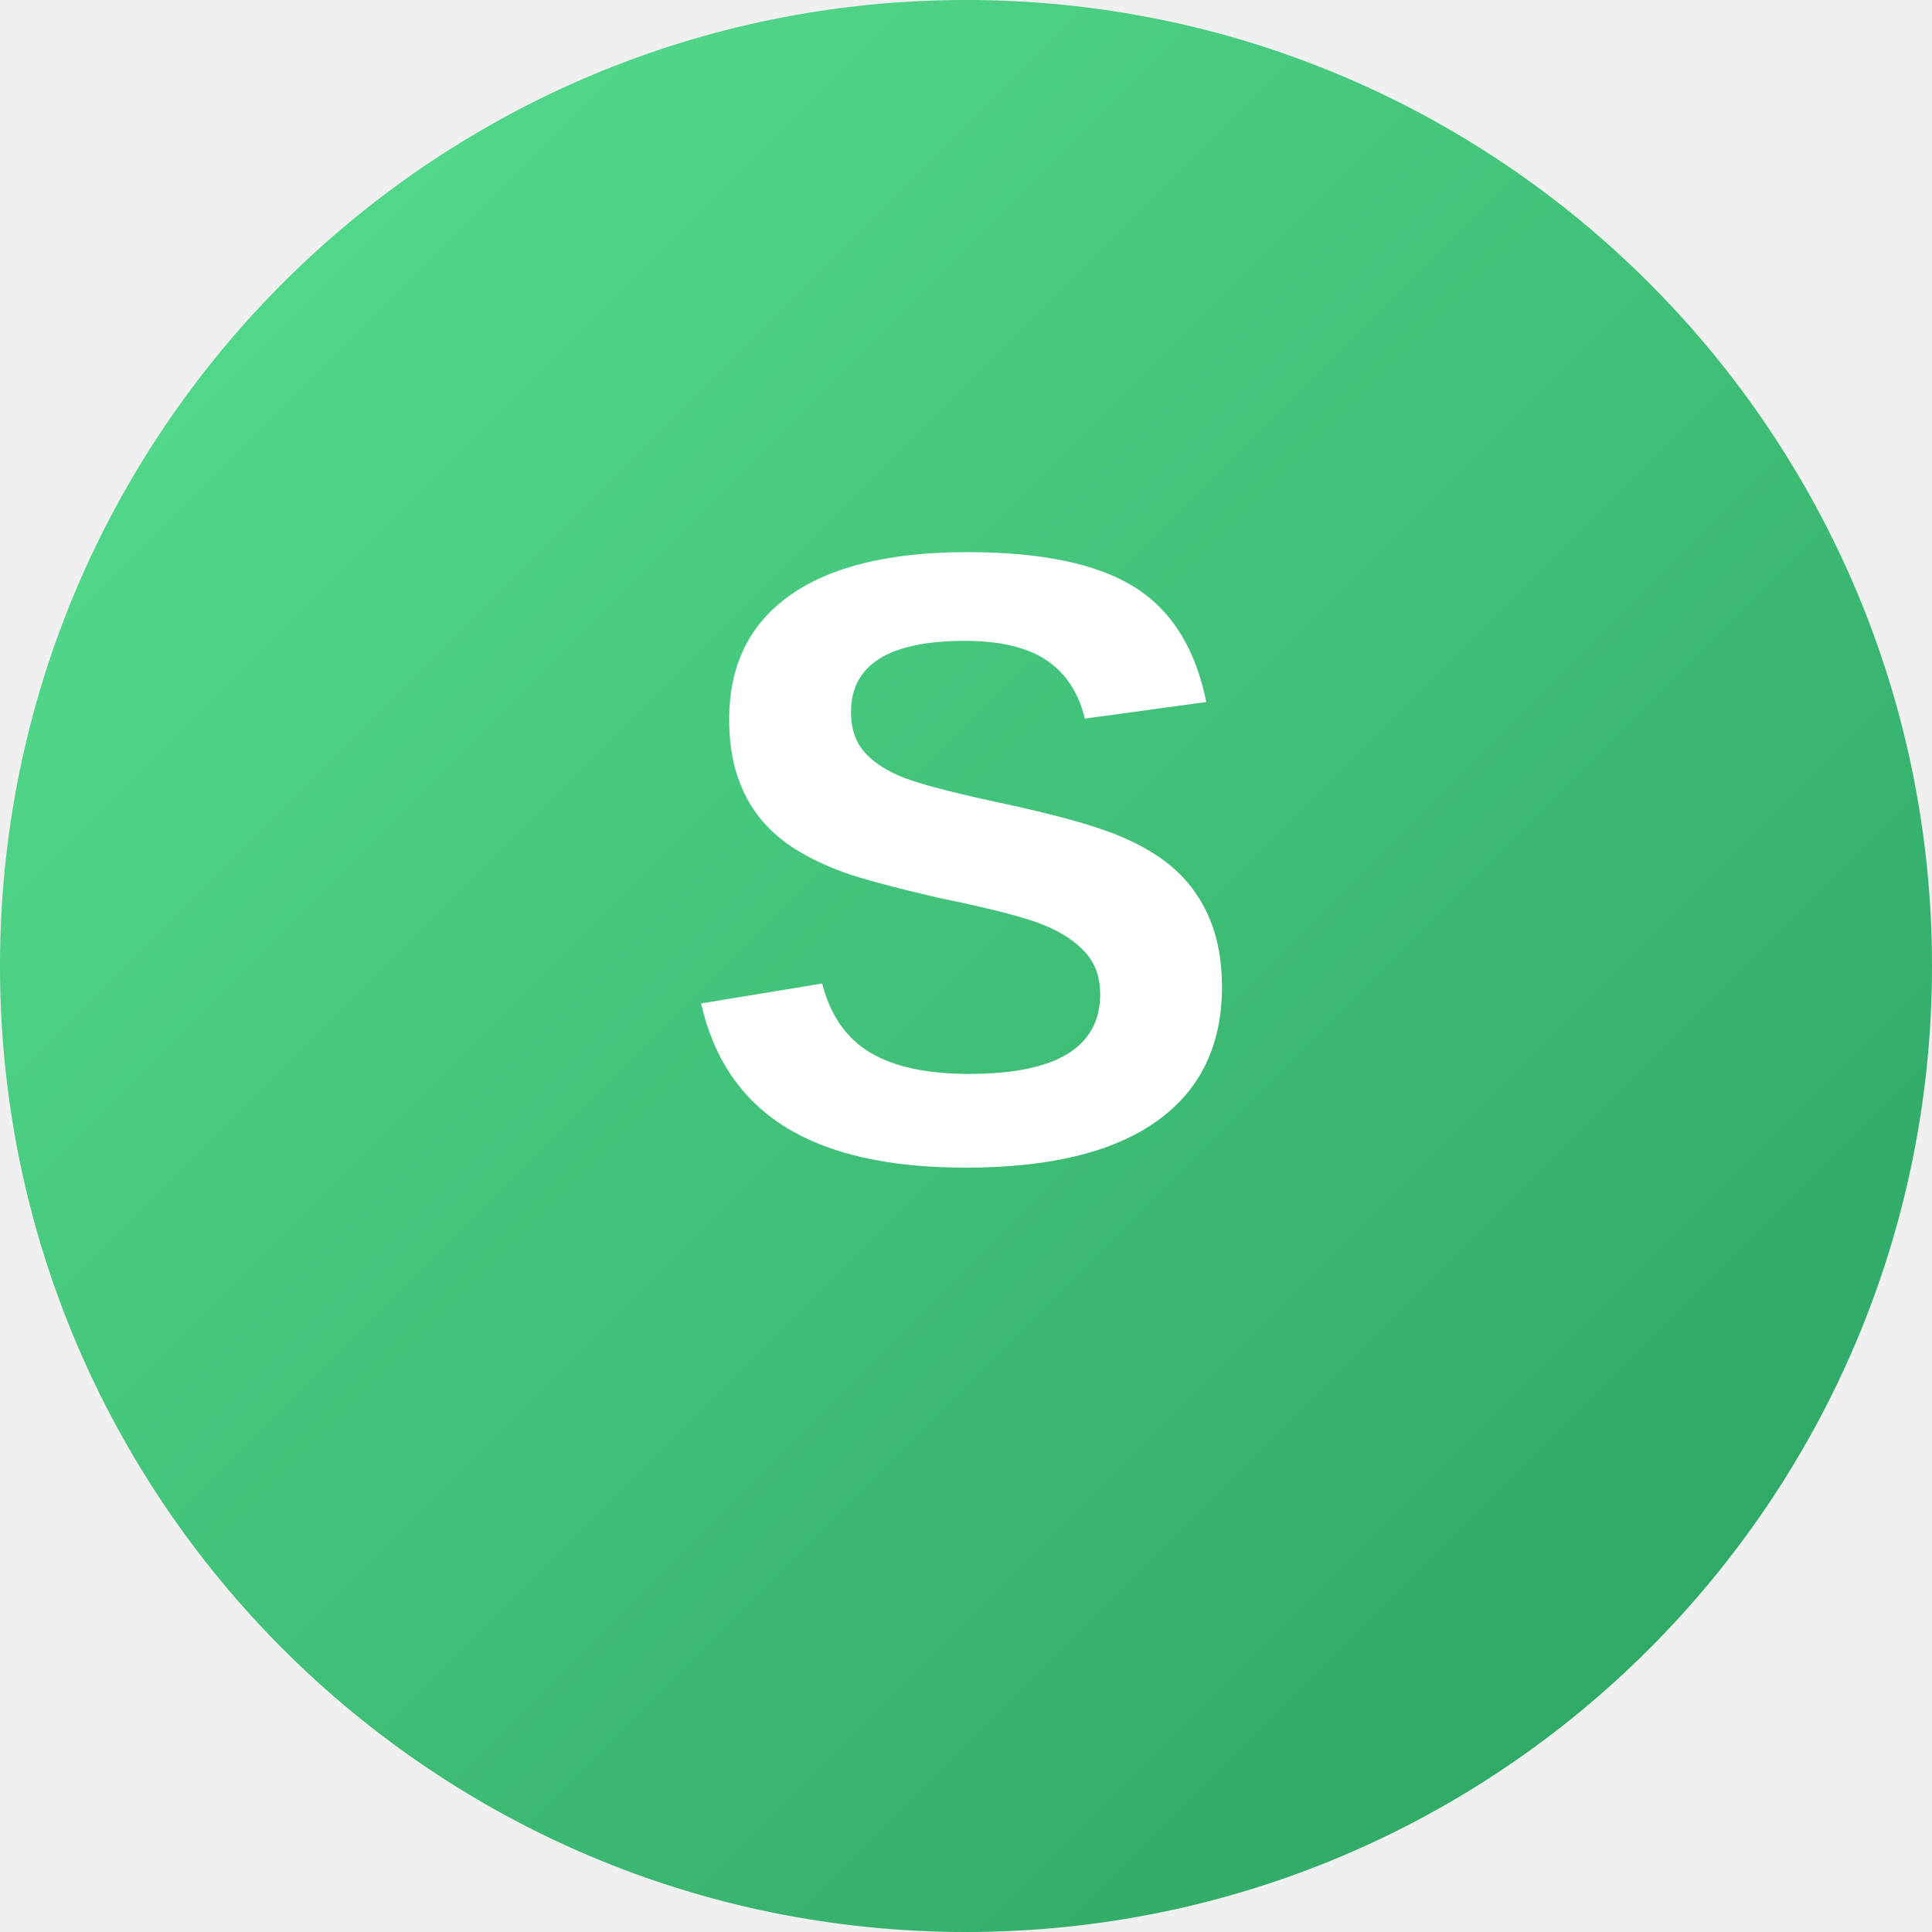
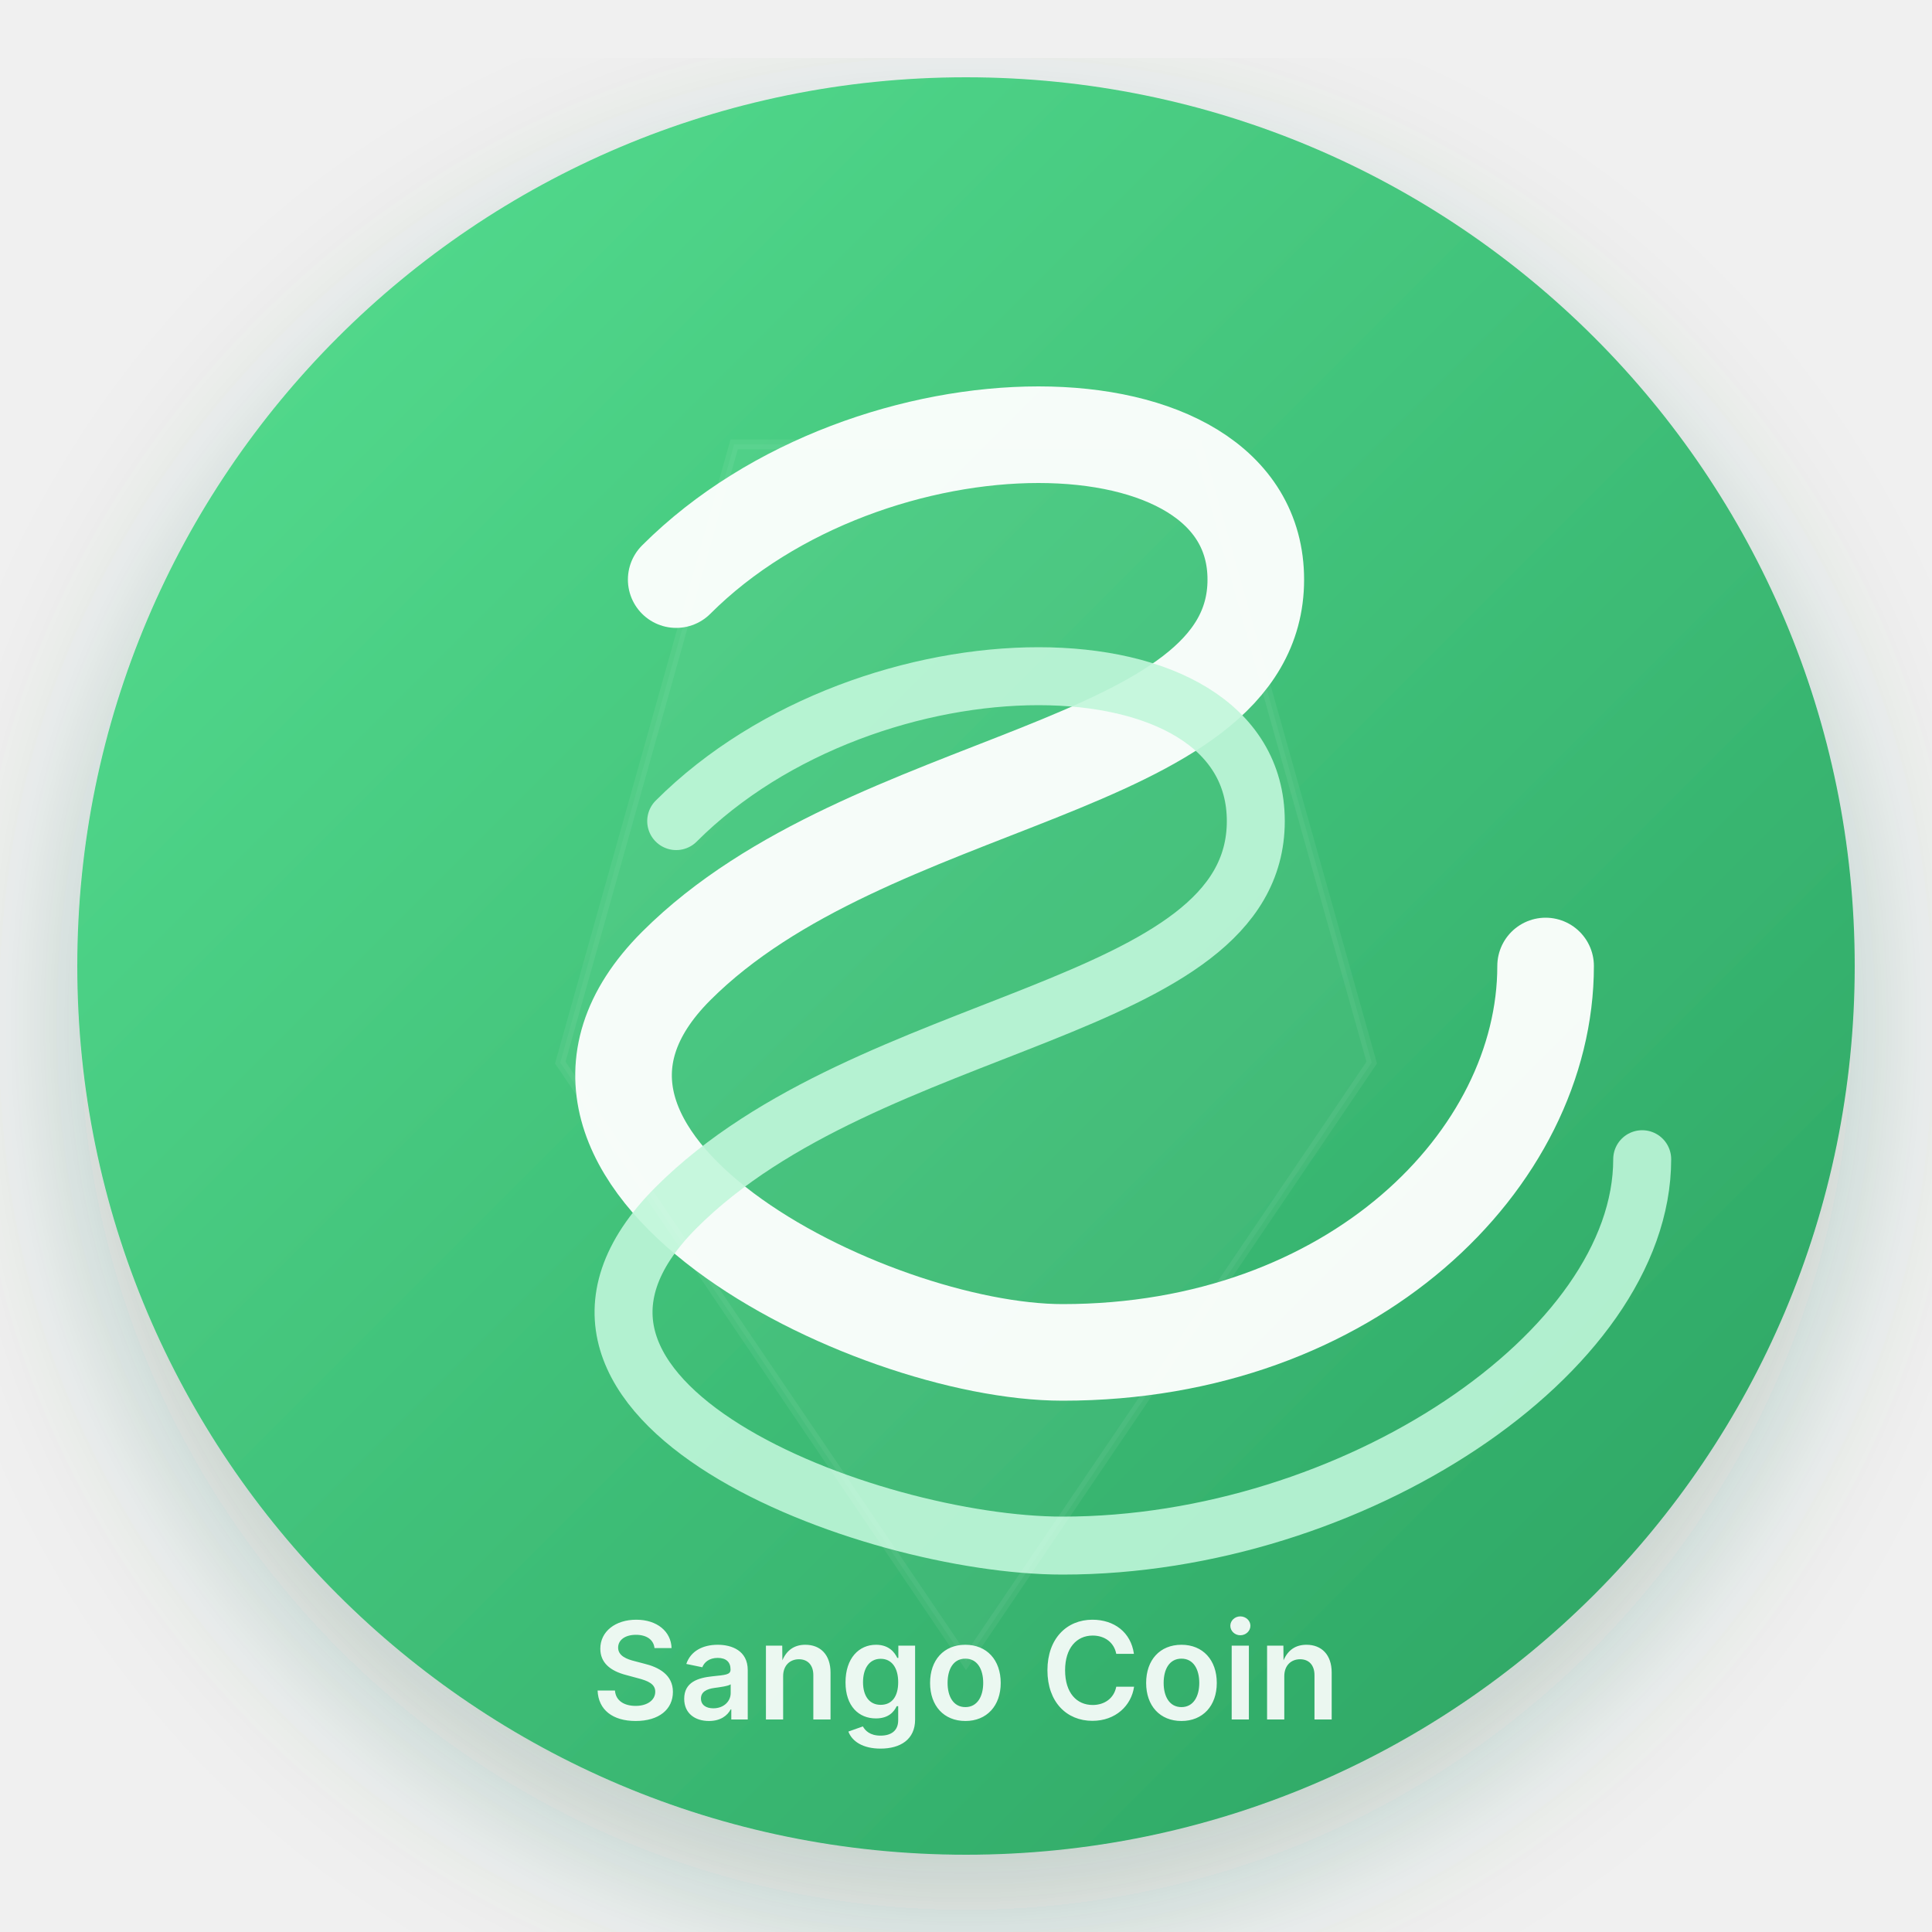
<svg xmlns="http://www.w3.org/2000/svg" viewBox="0 0 200 200">
  <defs>
    <linearGradient id="sgcGradient" x1="0%" y1="0%" x2="100%" y2="100%">
-       <stop offset="0%" style="stop-color:#58e192;stop-opacity:1" />
-       <stop offset="100%" style="stop-color:#29a060;stop-opacity:1" />
+       <stop offset="0%" stop-color="#58e192" />
+       <stop offset="100%" stop-color="#29a060" />
    </linearGradient>
+     <filter id="sgcShadow" x="-20%" y="-20%" width="140%" height="140%">
+       <feDropShadow dx="0" dy="6" stdDeviation="8" flood-color="#26664a" flood-opacity="0.25" />
+     </filter>
  </defs>
-   <circle cx="100" cy="100" r="100" fill="url(#sgcGradient)" />
-   <text x="100" y="120" font-size="90" font-weight="bold" text-anchor="middle" fill="white" font-family="Arial, sans-serif">S</text>
+   <g filter="url(#sgcShadow)">
+     <circle cx="100" cy="100" r="92" fill="url(#sgcGradient)" />
+   </g>
+   <g transform="translate(100,100)">
+     <path d="M -30 -40 C -10 -60, 30 -60, 30 -40 C 30 -20, -10 -20, -30 0 C -50 20, -10 40, 10 40 C 40 40, 60 20, 60 0" fill="none" stroke="white" stroke-width="10" stroke-linecap="round" stroke-linejoin="round" opacity="0.95" />
+     <path d="M -30 -15 C -10 -35, 30 -35, 30 -15 C 30 5, -10 5, -30 25 C -50 45, -10 60, 10 60 C 40 60, 70 40, 70 20" fill="none" stroke="#BFF6D9" stroke-width="6" stroke-linecap="round" stroke-linejoin="round" opacity="0.9" />
+     <path d="M -42 10 L -24 -54 L 24 -54 L 42 10 L 0 72 Z" fill="rgba(255,255,255,0.04)" stroke="rgba(255,255,255,0.06)" stroke-width="1" />
+   </g>
+   <text x="100" y="178" font-size="14" font-weight="600" text-anchor="middle" fill="#ffffff" opacity="0.9" font-family="Inter, Arial, sans-serif">Sango Coin</text>
</svg>
